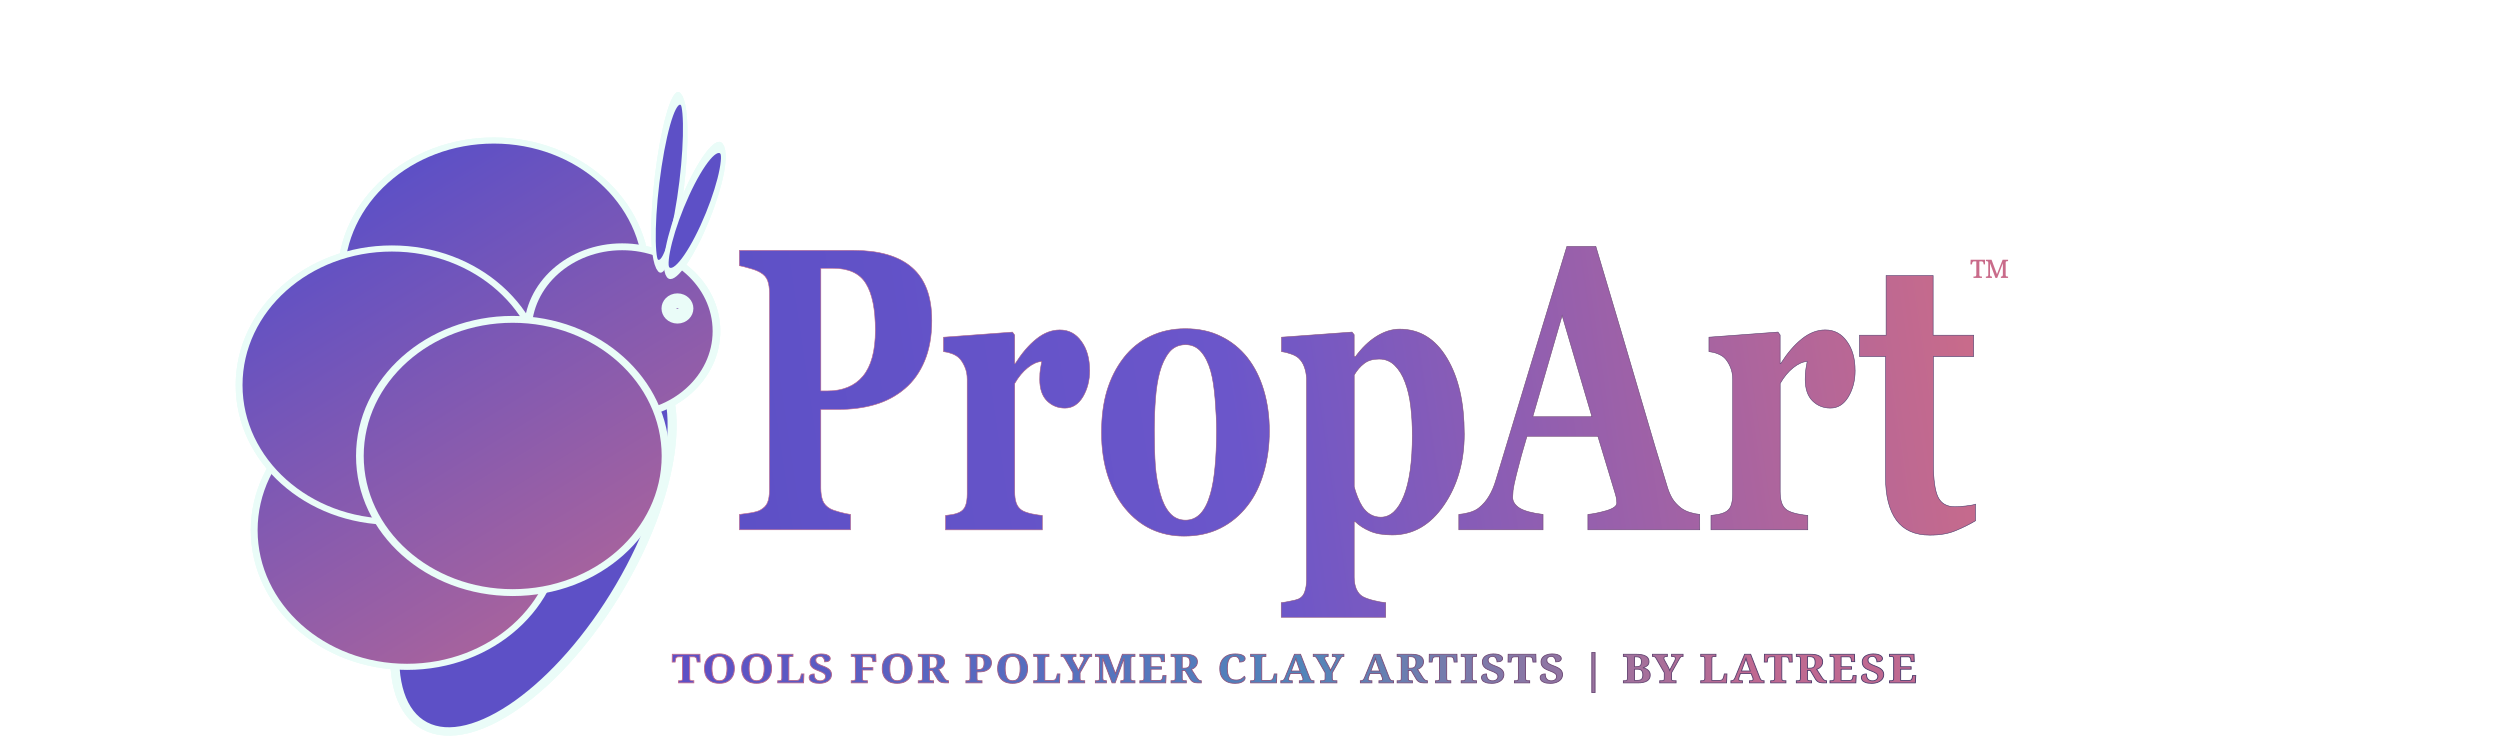
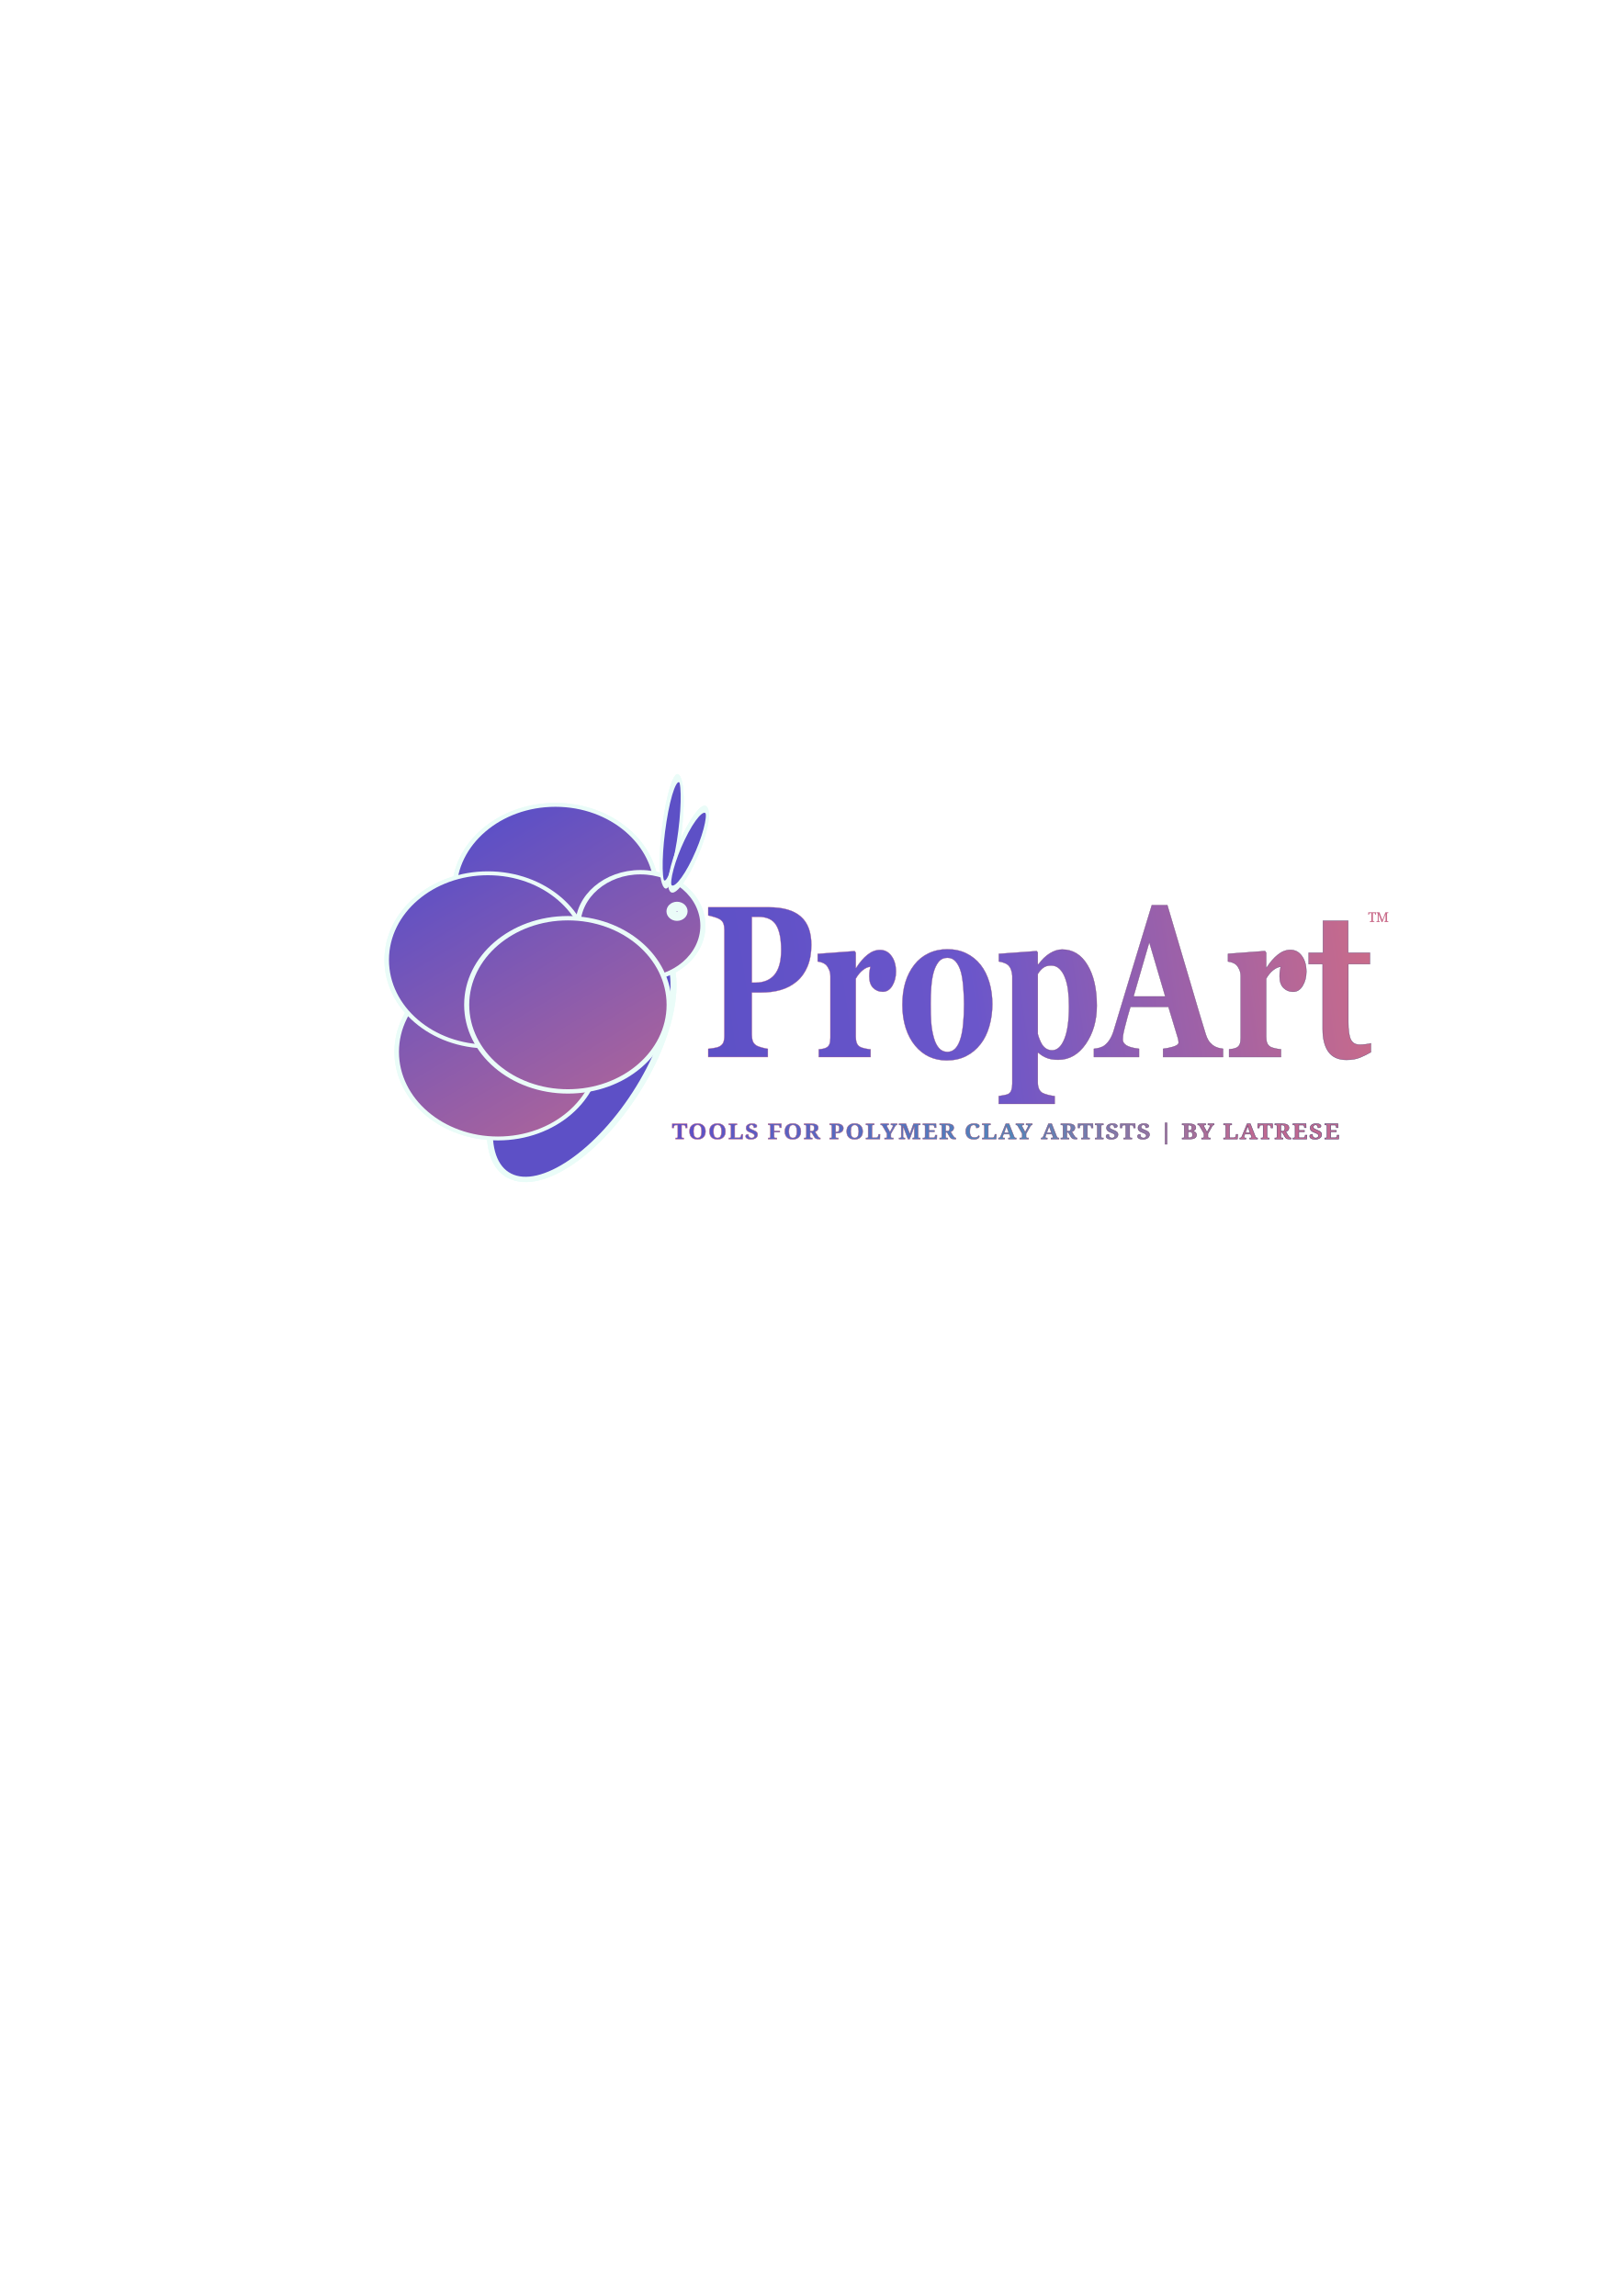
- <svg xmlns="http://www.w3.org/2000/svg" xmlns:xlink="http://www.w3.org/1999/xlink" width="1200" height="360" viewBox="58 100 138 52" version="1.1" id="svg1" xml:space="preserve">
+ <svg xmlns="http://www.w3.org/2000/svg" xmlns:xlink="http://www.w3.org/1999/xlink" width="210mm" height="297mm" viewBox="0 0 210 297" version="1.1" id="svg1" xml:space="preserve">
  <defs id="defs1">
    <linearGradient id="linearGradient69">
      <stop style="stop-color:#c46a8d;stop-opacity:1;" offset="0" id="stop69" />
      <stop style="stop-color:#3d3366;stop-opacity:1;" offset="1" id="stop70" />
    </linearGradient>
    <rect x="107.657" y="720.776" width="342.664" height="145.074" id="rect60" />
    <linearGradient id="linearGradient25">
      <stop style="stop-color:#5d50c6;stop-opacity:1;" offset="0" id="stop25" />
      <stop style="stop-color:#5185ba;stop-opacity:1;" offset="0.578" id="stop40" />
      <stop style="stop-color:#bf6991;stop-opacity:1;" offset="1" id="stop41" />
    </linearGradient>
    <linearGradient xlink:href="#linearGradient3" id="linearGradient4" x1="56.346" y1="171.347" x2="209.984" y2="140.493" gradientUnits="userSpaceOnUse" gradientTransform="matrix(0.5485625,0,0,0.7466764,61.41938,14.15855)" />
    <linearGradient id="linearGradient3">
      <stop style="stop-color:#5d50c6;stop-opacity:1;" offset="0" id="stop3" />
      <stop style="stop-color:#6b56ca;stop-opacity:1;" offset="0.404" id="stop5" />
      <stop style="stop-color:#c96b8a;stop-opacity:1;" offset="1" id="stop4" />
    </linearGradient>
    <linearGradient xlink:href="#linearGradient5" id="linearGradient9" x1="56.346" y1="171.347" x2="209.984" y2="140.493" gradientUnits="userSpaceOnUse" gradientTransform="matrix(0.5485625,0,0,0.7466764,61.41938,14.15855)" />
    <linearGradient id="linearGradient5">
      <stop style="stop-color:#c96b8a;stop-opacity:1;" offset="0" id="stop6" />
      <stop style="stop-color:#3d3366;stop-opacity:1;" offset="1" id="stop9" />
    </linearGradient>
    <linearGradient xlink:href="#linearGradient25" id="linearGradient26" x1="37.568" y1="44.208" x2="171.112" y2="47.876" gradientUnits="userSpaceOnUse" />
    <linearGradient xlink:href="#linearGradient69" id="linearGradient70" x1="35.966" y1="47.014" x2="201.898" y2="47.014" gradientUnits="userSpaceOnUse" />
    <linearGradient xlink:href="#linearGradient1-8" id="linearGradient2-2" x1="83.689" y1="100.428" x2="99.109" y2="122.86" gradientUnits="userSpaceOnUse" />
    <linearGradient id="linearGradient1-8">
      <stop style="stop-color:#5d50c6;stop-opacity:1;" offset="0.18" id="stop1-0" />
      <stop style="stop-color:#c46a8d;stop-opacity:1;" offset="1" id="stop2-1" />
    </linearGradient>
    <linearGradient xlink:href="#linearGradient1-8" id="linearGradient72" gradientUnits="userSpaceOnUse" x1="83.689" y1="100.428" x2="99.109" y2="122.86" />
    <linearGradient xlink:href="#linearGradient1-8" id="linearGradient73" gradientUnits="userSpaceOnUse" x1="83.689" y1="100.428" x2="99.109" y2="122.86" />
    <linearGradient xlink:href="#linearGradient1-8" id="linearGradient74" gradientUnits="userSpaceOnUse" x1="83.689" y1="100.428" x2="99.109" y2="122.86" />
    <linearGradient xlink:href="#linearGradient1-8" id="linearGradient75" gradientUnits="userSpaceOnUse" x1="83.689" y1="100.428" x2="99.109" y2="122.86" />
    <linearGradient xlink:href="#linearGradient1-8" id="linearGradient76" gradientUnits="userSpaceOnUse" x1="83.689" y1="100.428" x2="99.109" y2="122.86" />
    <linearGradient xlink:href="#linearGradient1-8" id="linearGradient77" gradientUnits="userSpaceOnUse" x1="83.689" y1="100.428" x2="99.109" y2="122.86" />
    <linearGradient xlink:href="#linearGradient1-8" id="linearGradient78" gradientUnits="userSpaceOnUse" x1="83.689" y1="100.428" x2="99.109" y2="122.86" />
    <linearGradient xlink:href="#linearGradient1-8" id="linearGradient79" gradientUnits="userSpaceOnUse" x1="83.689" y1="100.428" x2="99.109" y2="122.86" />
    <linearGradient xlink:href="#linearGradient1-8" id="linearGradient80" gradientUnits="userSpaceOnUse" x1="83.689" y1="100.428" x2="99.109" y2="122.86" />
    <linearGradient xlink:href="#linearGradient1-8" id="linearGradient81" gradientUnits="userSpaceOnUse" x1="83.689" y1="100.428" x2="99.109" y2="122.86" />
    <linearGradient xlink:href="#linearGradient1-8" id="linearGradient82" gradientUnits="userSpaceOnUse" x1="83.689" y1="100.428" x2="99.109" y2="122.86" />
    <linearGradient xlink:href="#linearGradient1-8" id="linearGradient83" gradientUnits="userSpaceOnUse" x1="83.689" y1="100.428" x2="99.109" y2="122.86" />
    <linearGradient xlink:href="#linearGradient1-8" id="linearGradient84" gradientUnits="userSpaceOnUse" x1="83.689" y1="100.428" x2="99.109" y2="122.86" />
    <linearGradient xlink:href="#linearGradient1-8" id="linearGradient85" gradientUnits="userSpaceOnUse" x1="83.689" y1="100.428" x2="99.109" y2="122.86" />
    <linearGradient xlink:href="#linearGradient1-8" id="linearGradient86" gradientUnits="userSpaceOnUse" x1="83.689" y1="100.428" x2="99.109" y2="122.86" />
    <linearGradient xlink:href="#linearGradient1-8" id="linearGradient87" gradientUnits="userSpaceOnUse" x1="83.689" y1="100.428" x2="99.109" y2="122.86" />
    <linearGradient xlink:href="#linearGradient1-8" id="linearGradient88" gradientUnits="userSpaceOnUse" x1="83.689" y1="100.428" x2="99.109" y2="122.86" />
    <linearGradient xlink:href="#linearGradient1-8" id="linearGradient89" gradientUnits="userSpaceOnUse" x1="83.689" y1="100.428" x2="99.109" y2="122.86" />
  </defs>
  <g id="layer1">
    <text xml:space="preserve" style="font-style:normal;font-variant:normal;font-weight:bold;font-stretch:normal;font-size:3.528px;font-family:Georgia;-inkscape-font-specification:'Georgia, Bold';font-variant-ligatures:normal;font-variant-caps:normal;font-variant-numeric:normal;font-variant-east-asian:normal;text-align:start;writing-mode:lr-tb;direction:ltr;text-anchor:start;fill:#c96b8a;fill-opacity:1;stroke-width:0.634" x="183.254" y="116.407" id="text2" transform="scale(0.9651081,1.036153)">
      <tspan id="tspan1" style="font-style:normal;font-variant:normal;font-weight:bold;font-stretch:normal;font-size:3.528px;font-family:Georgia;-inkscape-font-specification:'Georgia, Bold';font-variant-ligatures:normal;font-variant-caps:normal;font-variant-numeric:normal;font-variant-east-asian:normal;fill:#c96b8a;fill-opacity:1;stroke-width:0.634" x="183.254" y="116.407">™</tspan>
    </text>
-     <text xml:space="preserve" style="font-style:normal;font-variant:normal;font-weight:bold;font-stretch:normal;font-size:5.529px;font-family:Georgia;-inkscape-font-specification:'Georgia, Bold';font-variant-ligatures:normal;font-variant-caps:normal;font-variant-numeric:normal;font-variant-east-asian:normal;text-align:start;letter-spacing:0.311px;writing-mode:lr-tb;direction:ltr;text-anchor:start;white-space:pre;inline-size:233.509;display:inline;fill:url(#linearGradient26);fill-opacity:1;stroke-width:0.114;stroke:url(#linearGradient70);stroke-opacity:1;stroke-dasharray:none" x="35.989" y="48.497" id="text4" transform="matrix(0.5529007,0,0,0.5015596,67.00847,123.0226)">
+     <text xml:space="preserve" style="font-style:normal;font-variant:normal;font-weight:bold;font-stretch:normal;font-size:5.529px;font-family:Georgia;-inkscape-font-specification:'Georgia, Bold';font-variant-ligatures:normal;font-variant-caps:normal;font-variant-numeric:normal;font-variant-east-asian:normal;text-align:start;letter-spacing:0.311px;writing-mode:lr-tb;direction:ltr;text-anchor:start;white-space:pre;inline-size:233.509;display:inline;fill:url(#linearGradient26);fill-opacity:1;stroke:url(#linearGradient70);stroke-width:0.114;stroke-dasharray:none;stroke-opacity:1" x="35.989" y="48.497" id="text4" transform="matrix(0.5529007,0,0,0.5015596,67.00847,123.0226)">
      <tspan x="35.989" y="48.497" id="tspan3">TOOLS FOR POLYMER CLAY ARTISTS | BY LATRESE</tspan>
    </text>
    <path d="m 104.938,122.205 q 0,1.639 -0.502,2.827 -0.492,1.174 -1.364,1.912 -0.903,0.765 -2.067,1.106 -1.154,0.341 -2.598,0.341 h -1.164 v 5.448 q 0,0.492 0.13,0.86 0.14,0.355 0.522,0.573 0.201,0.109 0.652,0.232 0.451,0.123 0.762,0.164 v 1.065 h -7.715 v -1.065 q 0.291,-0.041 0.772,-0.109 0.482,-0.082 0.672,-0.191 0.391,-0.218 0.512,-0.533 0.13,-0.314 0.13,-0.874 v -13.669 q 0,-0.478 -0.12,-0.819 -0.12,-0.355 -0.522,-0.587 -0.281,-0.164 -0.752,-0.287 -0.461,-0.137 -0.692,-0.178 v -1.065 h 7.855 q 2.759,0 4.123,1.202 1.364,1.188 1.364,3.646 z m -3.912,0.696 q 0,-2.185 -0.652,-3.236 -0.642,-1.065 -2.297,-1.065 h -0.833 v 8.507 h 0.421 q 1.645,0 2.498,-1.024 0.863,-1.038 0.863,-3.182 z m 14.857,2.786 q 0,1.038 -0.472,1.83 -0.471,0.778 -1.244,0.778 -0.732,0 -1.244,-0.505 -0.502,-0.505 -0.502,-1.488 0,-0.478 0.05,-0.737 0.05,-0.273 0.09,-0.505 -0.461,0.027 -0.973,0.437 -0.512,0.41 -0.903,1.092 v 7.497 q 0,0.478 0.11,0.792 0.11,0.314 0.371,0.492 0.221,0.15 0.712,0.259 0.502,0.096 0.722,0.109 v 0.997 h -6.711 v -0.997 q 0.251,-0.027 0.502,-0.068 0.261,-0.055 0.441,-0.137 0.321,-0.15 0.441,-0.464 0.12,-0.314 0.12,-0.819 v -7.947 q 0,-0.492 -0.171,-0.874 -0.171,-0.396 -0.411,-0.628 -0.181,-0.164 -0.461,-0.273 -0.271,-0.109 -0.602,-0.15 v -0.997 l 4.785,-0.355 0.15,0.205 v 1.98 h 0.04 q 0.692,-1.092 1.465,-1.707 0.782,-0.628 1.625,-0.628 0.933,0 1.495,0.792 0.572,0.778 0.572,2.021 z m 10.935,-0.888 q 0.742,0.942 1.134,2.253 0.391,1.311 0.391,2.84 0,1.516 -0.391,2.868 -0.381,1.338 -1.124,2.294 -0.793,1.024 -1.896,1.57 -1.093,0.546 -2.508,0.546 -1.224,0 -2.257,-0.478 -1.023,-0.478 -1.816,-1.434 -0.762,-0.915 -1.204,-2.253 -0.441,-1.352 -0.441,-3.018 0,-1.639 0.381,-2.909 0.391,-1.284 1.164,-2.28 0.742,-0.956 1.826,-1.475 1.093,-0.533 2.438,-0.533 1.405,0 2.468,0.533 1.073,0.519 1.836,1.475 z m -2.568,9.463 q 0.221,-0.765 0.321,-1.857 0.11,-1.092 0.11,-2.54 0,-0.956 -0.1,-2.185 -0.1,-1.229 -0.301,-1.939 -0.241,-0.86 -0.672,-1.352 -0.421,-0.492 -1.073,-0.492 -0.712,0 -1.144,0.533 -0.421,0.533 -0.652,1.379 -0.211,0.778 -0.291,1.83 -0.08,1.038 -0.08,2.171 0,1.488 0.07,2.472 0.07,0.97 0.341,1.953 0.231,0.847 0.662,1.338 0.431,0.492 1.093,0.492 0.602,0 1.033,-0.451 0.431,-0.464 0.682,-1.352 z m 17.606,-4.178 q 0,2.881 -1.414,4.943 -1.415,2.062 -3.581,2.062 -0.963,0 -1.565,-0.273 -0.602,-0.259 -0.993,-0.642 h -0.08 v 3.837 q 0,0.478 0.15,0.833 0.161,0.355 0.441,0.519 0.271,0.15 0.762,0.273 0.502,0.123 0.833,0.15 v 1.01 h -7.243 v -1.01 q 0.251,-0.027 0.632,-0.109 0.381,-0.068 0.572,-0.15 0.321,-0.15 0.431,-0.519 0.12,-0.355 0.12,-0.819 v -13.969 q -0.03,-0.451 -0.161,-0.792 -0.12,-0.341 -0.391,-0.601 -0.201,-0.178 -0.532,-0.287 -0.331,-0.123 -0.652,-0.164 v -0.997 l 4.886,-0.355 0.15,0.178 v 1.516 l 0.08,0.027 q 0.662,-0.915 1.465,-1.42 0.813,-0.505 1.605,-0.505 2.077,0 3.28,2.007 1.204,1.994 1.204,5.257 z m -3.601,0.054 q 0,-1.024 -0.11,-1.953 -0.11,-0.942 -0.391,-1.68 -0.271,-0.737 -0.722,-1.174 -0.441,-0.437 -1.083,-0.437 -0.652,0 -1.043,0.314 -0.391,0.3 -0.682,0.792 v 7.742 q 0.06,0.273 0.231,0.71 0.171,0.423 0.341,0.683 0.251,0.369 0.572,0.546 0.321,0.178 0.702,0.178 0.993,0 1.585,-1.447 0.602,-1.461 0.602,-4.274 z m 19.927,6.595 h -7.755 v -1.065 q 0.542,-0.054 1.274,-0.259 0.732,-0.219 0.732,-0.533 0,-0.109 -0.02,-0.246 -0.01,-0.137 -0.08,-0.369 l -1.214,-4.015 h -4.916 q -0.171,0.56 -0.381,1.311 -0.201,0.751 -0.351,1.338 -0.191,0.765 -0.231,1.106 -0.03,0.341 -0.03,0.478 0,0.437 0.482,0.751 0.492,0.3 1.625,0.437 v 1.065 h -5.839 v -1.065 q 0.331,-0.027 0.742,-0.137 0.421,-0.123 0.662,-0.328 0.411,-0.328 0.692,-0.806 0.291,-0.478 0.482,-1.133 1.164,-3.837 2.327,-7.688 1.174,-3.851 2.588,-8.493 h 2.006 q 1.966,6.582 3.08,10.405 1.114,3.823 1.896,6.336 0.13,0.41 0.331,0.751 0.201,0.328 0.572,0.628 0.281,0.218 0.652,0.328 0.371,0.109 0.672,0.137 z m -7.474,-7.838 -2.067,-7.019 -2.037,7.019 z m 18.248,-3.209 q 0,1.038 -0.472,1.83 -0.471,0.778 -1.244,0.778 -0.732,0 -1.244,-0.505 -0.502,-0.505 -0.502,-1.488 0,-0.478 0.05,-0.737 0.05,-0.273 0.09,-0.505 -0.461,0.027 -0.973,0.437 -0.512,0.41 -0.903,1.092 v 7.497 q 0,0.478 0.11,0.792 0.11,0.314 0.371,0.492 0.221,0.15 0.712,0.259 0.502,0.096 0.722,0.109 v 0.997 h -6.711 v -0.997 q 0.251,-0.027 0.502,-0.069 0.261,-0.054 0.441,-0.137 0.321,-0.15 0.441,-0.464 0.12,-0.314 0.12,-0.819 v -7.947 q 0,-0.492 -0.171,-0.874 -0.171,-0.396 -0.411,-0.628 -0.181,-0.164 -0.461,-0.273 -0.271,-0.109 -0.602,-0.15 v -0.997 l 4.785,-0.355 0.15,0.205 v 1.98 h 0.04 q 0.692,-1.092 1.465,-1.707 0.782,-0.628 1.625,-0.628 0.933,0 1.495,0.792 0.572,0.778 0.572,2.021 z m 8.347,10.419 q -0.642,0.382 -1.374,0.683 -0.732,0.314 -1.786,0.314 -1.565,0 -2.327,-1.038 -0.752,-1.038 -0.752,-2.963 v -8.384 h -1.806 v -1.475 h 1.846 v -4.138 h 3.26 v 4.138 h 2.809 v 1.475 h -2.789 v 7.483 q 0,1.598 0.321,2.267 0.331,0.669 1.174,0.669 0.271,0 0.752,-0.054 0.482,-0.055 0.672,-0.123 z" id="text3" style="font-weight:bold;font-size:27.518px;font-family:Georgia;-inkscape-font-specification:'Georgia, Bold';fill:url(#linearGradient4);stroke:url(#linearGradient9);stroke-width:0.038" aria-label="PropArt" />
    <text xml:space="preserve" transform="scale(0.2645833)" id="text60" style="font-style:normal;font-variant:normal;font-weight:bold;font-stretch:normal;font-size:13.333px;font-family:Georgia;-inkscape-font-specification:'Georgia, Bold';font-variant-ligatures:normal;font-variant-caps:normal;font-variant-numeric:normal;font-variant-east-asian:normal;text-align:start;writing-mode:lr-tb;direction:ltr;white-space:pre;shape-inside:url(#rect60);display:inline;fill:#000000;fill-opacity:0;stroke:#000000;stroke-width:0.227" />
-     <g id="g612-4" transform="matrix(2.130672,0,0,1.904896,-121.081,-84.11129)" style="fill:url(#linearGradient2-2)">
+     <g id="g612-4" transform="matrix(2.632528,0,0,2.252745,-169.9029,-125.1415)" style="fill:url(#linearGradient2-2)">
      <ellipse style="opacity:1;fill:url(#linearGradient72);fill-opacity:1;stroke:#eafcf8;stroke-width:0.3;stroke-opacity:1" id="path10-18-5" cx="-136.675" cy="-53.344" rx="3.263" ry="7.591" transform="matrix(-0.8626909,-0.5057315,0.4647644,-0.8854344,0,0)" />
      <ellipse style="opacity:1;fill:url(#linearGradient73);fill-opacity:1;stroke:#eafcf8;stroke-width:0.223;stroke-opacity:1" id="path10-1-6" cx="91.827" cy="106.739" rx="4.973" ry="4.973" />
      <circle style="opacity:1;fill:url(#linearGradient74);fill-opacity:1;stroke:#eafcf8;stroke-width:0.25;stroke-dasharray:none;stroke-opacity:1" id="path10-68-2" cx="96.002" cy="108.704" r="3.07" />
      <ellipse style="opacity:1;fill:url(#linearGradient75);fill-opacity:1;stroke:#eafcf8;stroke-width:0.223;stroke-opacity:1" id="path10-6-5" cx="89.002" cy="115.95" rx="4.973" ry="4.973" />
      <ellipse style="opacity:1;fill:url(#linearGradient76);fill-opacity:1;stroke:#eafcf8;stroke-width:0.223;stroke-opacity:1" id="path10-5-3" cx="88.511" cy="110.669" rx="4.973" ry="4.973" />
      <ellipse style="opacity:1;fill:url(#linearGradient77);fill-opacity:1;stroke:#eafcf8;stroke-width:0.25;stroke-dasharray:none;stroke-opacity:1" id="path10-3-5" cx="92.441" cy="113.248" rx="4.973" ry="4.973" />
      <ellipse style="opacity:1;fill:url(#linearGradient78);fill-opacity:1;stroke:#eafcf8;stroke-width:0.345;stroke-dasharray:none;stroke-opacity:1" id="path10-18-9-6" cx="-210.893" cy="90.393" rx="0.797" ry="2.995" transform="matrix(-0.4046729,-0.9144615,0.1349244,-0.9908559,0,0)" />
      <ellipse style="opacity:1;fill:url(#linearGradient79);fill-opacity:1;stroke:#eafcf8;stroke-width:0.307;stroke-dasharray:none;stroke-opacity:1" id="path10-18-9-1-6" cx="-197.413" cy="88.863" rx="0.726" ry="2.366" transform="matrix(-0.3274684,-0.9448621,0.3794608,-0.9252078,0,0)" />
      <ellipse style="opacity:1;fill:url(#linearGradient80);fill-opacity:1;stroke:#eafcf8;stroke-width:0.563;stroke-opacity:1" id="path10-4-1" cx="97.802" cy="107.879" rx="0.237" ry="0.268" />
      <use x="0" y="0" xlink:href="#path10-18-5" id="use187-4" style="opacity:1;fill:url(#linearGradient81);fill-opacity:1;stroke:#eafcf8;stroke-opacity:1" />
      <use x="0" y="0" xlink:href="#path10-1-6" id="use188-4" style="opacity:1;fill:url(#linearGradient82);fill-opacity:1;stroke:#eafcf8;stroke-opacity:1" />
      <use x="0" y="0" xlink:href="#path10-68-2" id="use189-6" style="opacity:1;fill:url(#linearGradient83);fill-opacity:1;stroke:#eafcf8;stroke-opacity:1" />
      <use x="0" y="0" xlink:href="#path10-6-5" id="use190-2" style="opacity:1;fill:url(#linearGradient84);fill-opacity:1;stroke:#eafcf8;stroke-opacity:1" />
      <use x="0" y="0" xlink:href="#path10-5-3" id="use191-6" style="opacity:1;fill:url(#linearGradient85);fill-opacity:1;stroke:#eafcf8;stroke-opacity:1" />
      <use x="0" y="0" xlink:href="#path10-3-5" id="use192-8" style="opacity:1;fill:url(#linearGradient86);fill-opacity:1;stroke:#eafcf8;stroke-opacity:1" />
      <use x="0" y="0" xlink:href="#path10-18-9-6" id="use193-2" style="opacity:1;fill:url(#linearGradient87);fill-opacity:1;stroke:#eafcf8;stroke-opacity:1" />
      <use x="0" y="0" xlink:href="#path10-18-9-1-6" id="use194-5" style="opacity:1;fill:url(#linearGradient88);fill-opacity:1;stroke:#eafcf8;stroke-opacity:1" />
      <use x="0" y="0" xlink:href="#path10-4-1" id="use195-5" style="opacity:1;fill:url(#linearGradient89);fill-opacity:1;stroke:#eafcf8;stroke-opacity:1" />
    </g>
  </g>
</svg>
